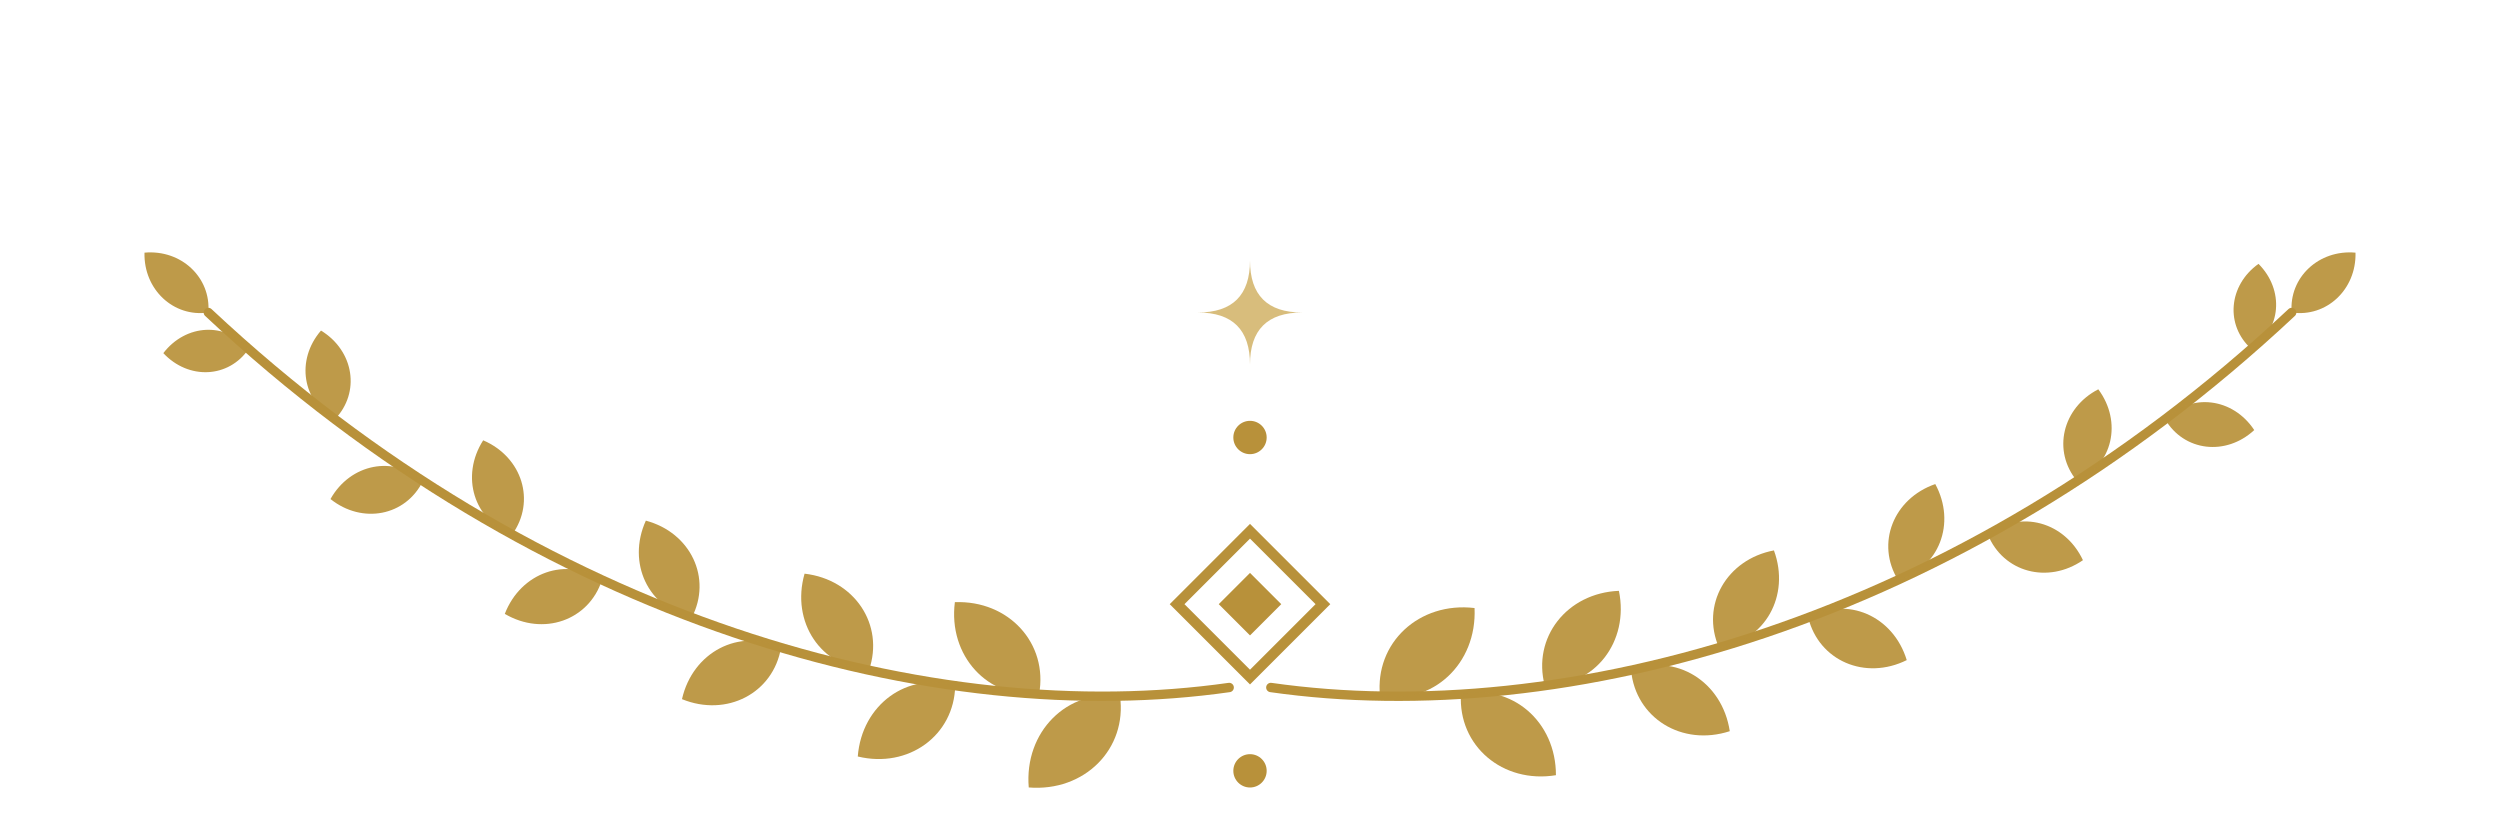
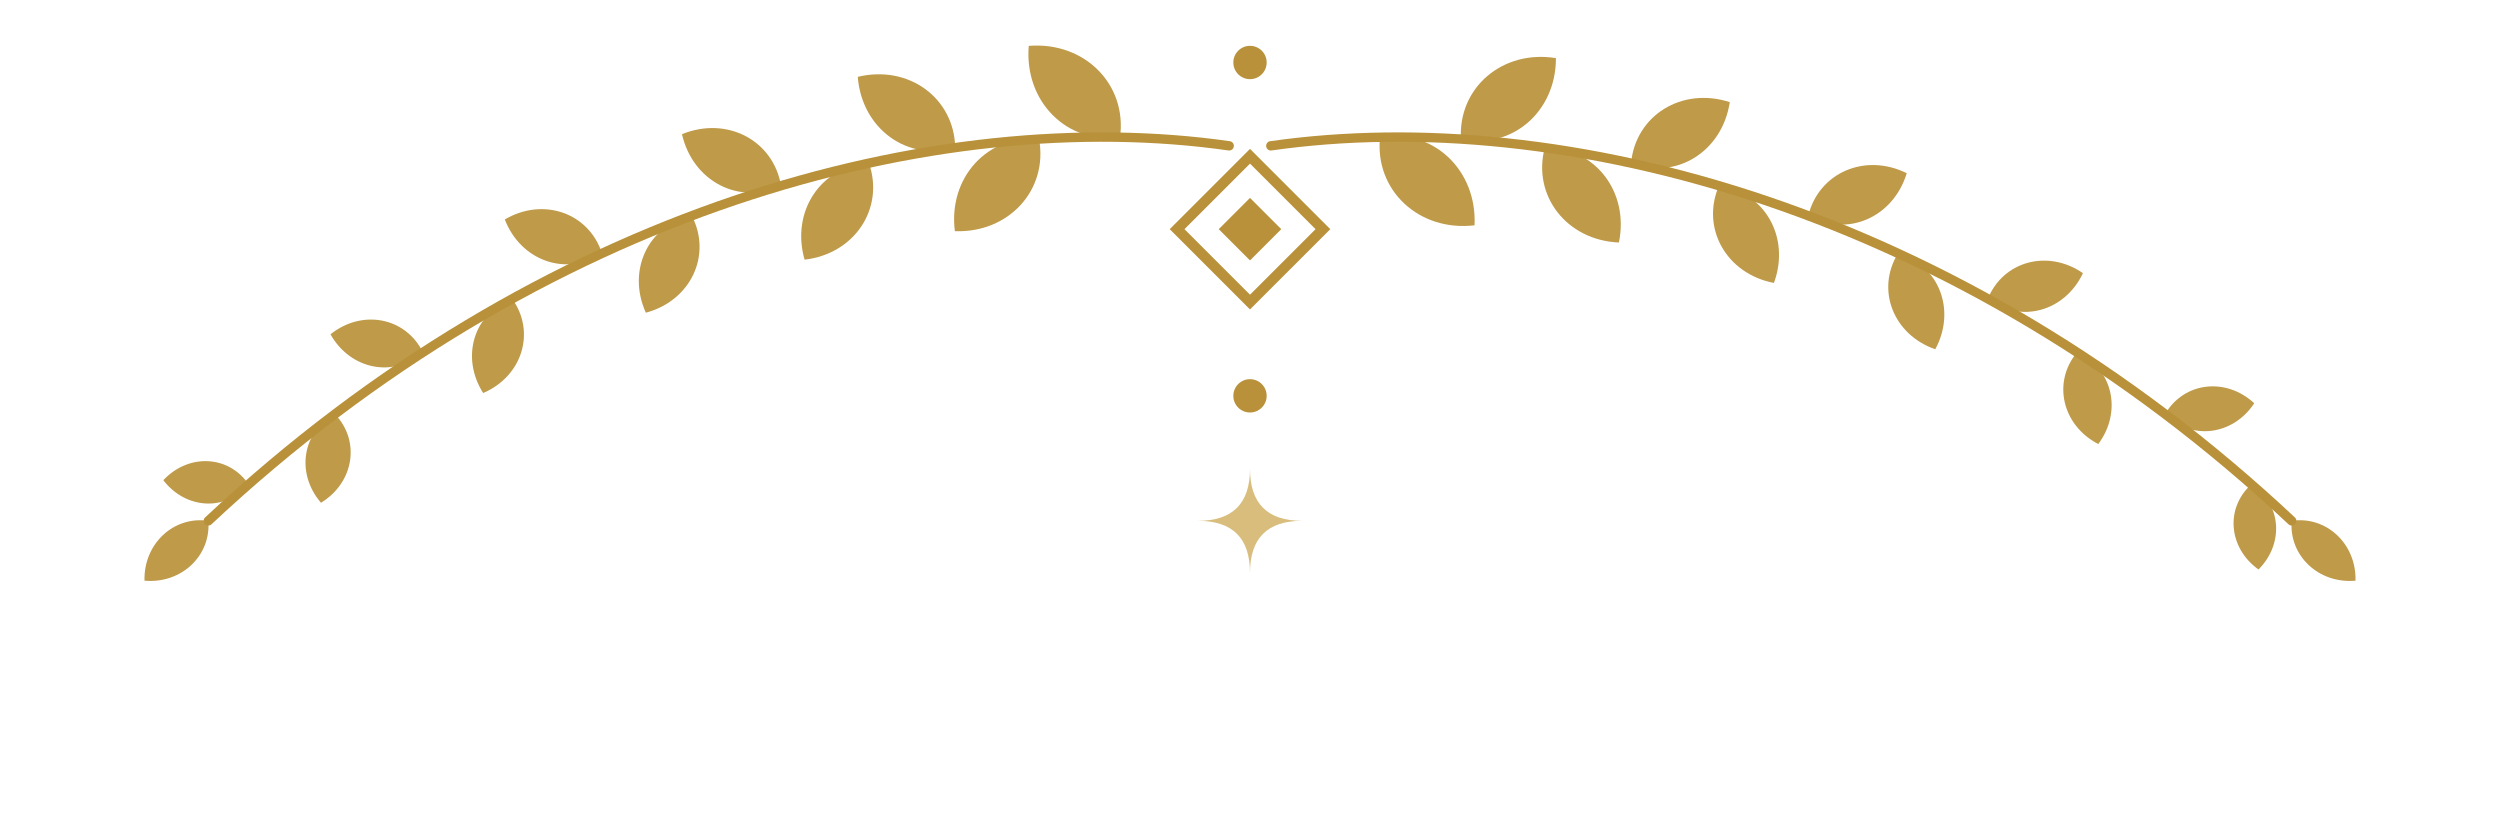
<svg xmlns="http://www.w3.org/2000/svg" viewBox="0 0 240 80" width="240" height="80">
-   <path d="M118,66 C90,70 52,60 20,30" fill="none" stroke="#B8913A" stroke-width="0.9" stroke-linecap="round" />
-   <g transform="translate(107.52 66.82) rotate(134.95)">
-     <path d="M0 0C3.1 -4.09 8.93 -4.09 12.4 0C8.93 4.09 3.1 4.09 0 0Z" fill="#B8913A" opacity="0.92" />
-   </g>
-   <g transform="translate(99.75 66.65) rotate(-132.43)">
-     <path d="M0 0C3 -3.95 8.63 -3.95 11.98 0C8.63 3.95 3 3.95 0 0Z" fill="#B8913A" opacity="0.92" />
-   </g>
-   <g transform="translate(91.7 65.83) rotate(-215.99)">
-     <path d="M0 0C2.89 -3.81 8.32 -3.81 11.56 0C8.32 3.81 2.89 3.81 0 0Z" fill="#B8913A" opacity="0.92" />
-   </g>
-   <g transform="translate(83.42 64.34) rotate(-123.7)">
-     <path d="M0 0C2.79 -3.68 8.02 -3.68 11.14 0C8.02 3.68 2.79 3.68 0 0Z" fill="#B8913A" opacity="0.92" />
-   </g>
-   <g transform="translate(74.98 62.17) rotate(-207.49)">
-     <path d="M0 0C2.68 -3.54 7.72 -3.54 10.72 0C7.72 3.54 2.68 3.54 0 0Z" fill="#B8913A" opacity="0.92" />
-   </g>
-   <g transform="translate(66.41 59.29) rotate(-115.34)">
-     <path d="M0 0C2.58 -3.4 7.42 -3.4 10.3 0C7.42 3.4 2.58 3.4 0 0Z" fill="#B8913A" opacity="0.92" />
-   </g>
-   <g transform="translate(57.79 55.68) rotate(-199.22)">
-     <path d="M0 0C2.47 -3.26 7.11 -3.26 9.88 0C7.11 3.26 2.47 3.26 0 0Z" fill="#B8913A" opacity="0.92" />
-   </g>
-   <g transform="translate(49.17 51.31) rotate(-107.12)">
-     <path d="M0 0C2.37 -3.12 6.81 -3.12 9.46 0C6.81 3.12 2.37 3.12 0 0Z" fill="#B8913A" opacity="0.92" />
-   </g>
-   <g transform="translate(40.6 46.18) rotate(-191.02)">
-     <path d="M0 0C2.26 -2.98 6.51 -2.98 9.04 0C6.51 2.98 2.26 2.98 0 0Z" fill="#B8913A" opacity="0.92" />
-   </g>
-   <g transform="translate(32.15 40.25) rotate(-98.91)">
-     <path d="M0 0C2.16 -2.84 6.21 -2.84 8.62 0C6.21 2.84 2.16 2.84 0 0Z" fill="#B8913A" opacity="0.92" />
-   </g>
-   <g transform="translate(23.87 33.5) rotate(-182.8)">
-     <path d="M0 0C2.05 -2.71 5.9 -2.71 8.2 0C5.9 2.71 2.05 2.71 0 0Z" fill="#B8913A" opacity="0.92" />
-   </g>
-   <g transform="translate(20 30) rotate(-136.85)">
-     <path d="M0 0C2.1 -2.64 6.05 -2.64 8.4 0C6.05 2.64 2.1 2.64 0 0Z" fill="#B8913A" opacity="0.92" />
-   </g>
-   <path d="M122,66 C150,70 188,60 220,30" fill="none" stroke="#B8913A" stroke-width="0.9" stroke-linecap="round" />
-   <g transform="translate(132.48 66.82) rotate(-42.95)">
-     <path d="M0 0C3.1 -4.09 8.93 -4.09 12.4 0C8.93 4.09 3.1 4.09 0 0Z" fill="#B8913A" opacity="0.92" />
-   </g>
-   <g transform="translate(140.25 66.65) rotate(40.43)">
-     <path d="M0 0C3 -3.95 8.63 -3.95 11.98 0C8.63 3.95 3 3.95 0 0Z" fill="#B8913A" opacity="0.92" />
-   </g>
-   <g transform="translate(148.3 65.83) rotate(-52.01)">
-     <path d="M0 0C2.89 -3.81 8.32 -3.81 11.56 0C8.32 3.81 2.89 3.81 0 0Z" fill="#B8913A" opacity="0.92" />
-   </g>
-   <g transform="translate(156.58 64.34) rotate(31.7)">
-     <path d="M0 0C2.79 -3.68 8.02 -3.68 11.14 0C8.02 3.68 2.79 3.68 0 0Z" fill="#B8913A" opacity="0.92" />
-   </g>
-   <g transform="translate(165.02 62.17) rotate(-60.51)">
-     <path d="M0 0C2.68 -3.54 7.72 -3.54 10.72 0C7.72 3.54 2.68 3.54 0 0Z" fill="#B8913A" opacity="0.92" />
-   </g>
-   <g transform="translate(173.59 59.29) rotate(23.34)">
-     <path d="M0 0C2.58 -3.4 7.42 -3.4 10.3 0C7.42 3.4 2.58 3.4 0 0Z" fill="#B8913A" opacity="0.92" />
-   </g>
-   <g transform="translate(182.21 55.68) rotate(-68.78)">
-     <path d="M0 0C2.47 -3.26 7.11 -3.26 9.88 0C7.11 3.26 2.47 3.26 0 0Z" fill="#B8913A" opacity="0.92" />
-   </g>
-   <g transform="translate(190.83 51.31) rotate(15.12)">
-     <path d="M0 0C2.37 -3.12 6.81 -3.12 9.46 0C6.81 3.12 2.37 3.12 0 0Z" fill="#B8913A" opacity="0.92" />
-   </g>
-   <g transform="translate(199.4 46.18) rotate(-76.98)">
-     <path d="M0 0C2.26 -2.98 6.51 -2.98 9.04 0C6.51 2.98 2.26 2.98 0 0Z" fill="#B8913A" opacity="0.92" />
-   </g>
-   <g transform="translate(207.85 40.25) rotate(6.91)">
-     <path d="M0 0C2.16 -2.84 6.21 -2.84 8.62 0C6.21 2.84 2.16 2.84 0 0Z" fill="#B8913A" opacity="0.92" />
-   </g>
-   <g transform="translate(216.13 33.5) rotate(-85.2)">
-     <path d="M0 0C2.05 -2.71 5.9 -2.71 8.2 0C5.9 2.71 2.05 2.71 0 0Z" fill="#B8913A" opacity="0.92" />
-   </g>
-   <g transform="translate(220 30) rotate(-43.15)">
-     <path d="M0 0C2.1 -2.64 6.05 -2.64 8.4 0C6.05 2.64 2.1 2.64 0 0Z" fill="#B8913A" opacity="0.92" />
-   </g>
-   <path d="M120 51L127 58L120 65L113 58Z" fill="none" stroke="#B8913A" stroke-width="1" />
-   <path d="M120 55L123 58L120 61L117 58Z" fill="#B8913A" />
-   <circle cx="120" cy="42" r="1.6" fill="#B8913A" />
-   <circle cx="120" cy="74" r="1.6" fill="#B8913A" />
-   <g transform="translate(120 30)">
-     <path d="M0 -5Q0 0 5 0Q0 0 0 5Q0 0 -5 0Q0 0 0 -5Z" fill="#D8BD7C" />
+   <g transform="matrix(1 0 0 -1 0 80)">
+     <path d="M118,66 C90,70 52,60 20,30" fill="none" stroke="#B8913A" stroke-width="0.9" stroke-linecap="round" />
+     <g transform="translate(107.52 66.82) rotate(134.95)">
+       <path d="M0 0C3.1 -4.09 8.93 -4.09 12.4 0C8.93 4.09 3.1 4.09 0 0Z" fill="#B8913A" opacity="0.92" />
+     </g>
+     <g transform="translate(99.75 66.65) rotate(-132.43)">
+       <path d="M0 0C3 -3.95 8.63 -3.95 11.98 0C8.63 3.95 3 3.95 0 0Z" fill="#B8913A" opacity="0.92" />
+     </g>
+     <g transform="translate(91.7 65.83) rotate(-215.99)">
+       <path d="M0 0C2.89 -3.81 8.32 -3.81 11.56 0C8.32 3.81 2.89 3.81 0 0Z" fill="#B8913A" opacity="0.92" />
+     </g>
+     <g transform="translate(83.42 64.34) rotate(-123.7)">
+       <path d="M0 0C2.79 -3.68 8.02 -3.68 11.14 0C8.02 3.68 2.79 3.68 0 0Z" fill="#B8913A" opacity="0.92" />
+     </g>
+     <g transform="translate(74.98 62.17) rotate(-207.49)">
+       <path d="M0 0C2.68 -3.54 7.72 -3.54 10.72 0C7.72 3.54 2.68 3.54 0 0Z" fill="#B8913A" opacity="0.92" />
+     </g>
+     <g transform="translate(66.41 59.29) rotate(-115.34)">
+       <path d="M0 0C2.58 -3.4 7.42 -3.4 10.3 0C7.42 3.4 2.58 3.4 0 0Z" fill="#B8913A" opacity="0.92" />
+     </g>
+     <g transform="translate(57.79 55.68) rotate(-199.22)">
+       <path d="M0 0C2.47 -3.26 7.11 -3.26 9.88 0C7.11 3.26 2.47 3.26 0 0Z" fill="#B8913A" opacity="0.92" />
+     </g>
+     <g transform="translate(49.17 51.31) rotate(-107.12)">
+       <path d="M0 0C2.37 -3.12 6.81 -3.12 9.46 0C6.81 3.12 2.37 3.12 0 0Z" fill="#B8913A" opacity="0.92" />
+     </g>
+     <g transform="translate(40.6 46.18) rotate(-191.02)">
+       <path d="M0 0C2.26 -2.98 6.51 -2.98 9.04 0C6.51 2.98 2.26 2.98 0 0Z" fill="#B8913A" opacity="0.92" />
+     </g>
+     <g transform="translate(32.15 40.25) rotate(-98.91)">
+       <path d="M0 0C2.16 -2.84 6.21 -2.84 8.62 0C6.21 2.84 2.16 2.84 0 0Z" fill="#B8913A" opacity="0.92" />
+     </g>
+     <g transform="translate(23.87 33.5) rotate(-182.8)">
+       <path d="M0 0C2.05 -2.71 5.9 -2.71 8.2 0C5.9 2.71 2.05 2.71 0 0Z" fill="#B8913A" opacity="0.92" />
+     </g>
+     <g transform="translate(20 30) rotate(-136.85)">
+       <path d="M0 0C2.1 -2.64 6.05 -2.64 8.4 0C6.05 2.64 2.1 2.64 0 0Z" fill="#B8913A" opacity="0.92" />
+     </g>
+     <path d="M122,66 C150,70 188,60 220,30" fill="none" stroke="#B8913A" stroke-width="0.9" stroke-linecap="round" />
+     <g transform="translate(132.48 66.82) rotate(-42.95)">
+       <path d="M0 0C3.1 -4.09 8.93 -4.09 12.4 0C8.93 4.09 3.1 4.09 0 0Z" fill="#B8913A" opacity="0.92" />
+     </g>
+     <g transform="translate(140.25 66.65) rotate(40.43)">
+       <path d="M0 0C3 -3.95 8.63 -3.95 11.98 0C8.63 3.95 3 3.95 0 0Z" fill="#B8913A" opacity="0.92" />
+     </g>
+     <g transform="translate(148.3 65.83) rotate(-52.01)">
+       <path d="M0 0C2.89 -3.81 8.32 -3.81 11.56 0C8.32 3.81 2.89 3.81 0 0Z" fill="#B8913A" opacity="0.92" />
+     </g>
+     <g transform="translate(156.58 64.34) rotate(31.7)">
+       <path d="M0 0C2.79 -3.68 8.02 -3.68 11.14 0C8.02 3.68 2.79 3.68 0 0Z" fill="#B8913A" opacity="0.92" />
+     </g>
+     <g transform="translate(165.02 62.17) rotate(-60.51)">
+       <path d="M0 0C2.68 -3.54 7.72 -3.54 10.72 0C7.72 3.54 2.68 3.54 0 0Z" fill="#B8913A" opacity="0.92" />
+     </g>
+     <g transform="translate(173.59 59.29) rotate(23.34)">
+       <path d="M0 0C2.58 -3.4 7.42 -3.4 10.3 0C7.42 3.4 2.58 3.4 0 0Z" fill="#B8913A" opacity="0.92" />
+     </g>
+     <g transform="translate(182.21 55.68) rotate(-68.78)">
+       <path d="M0 0C2.47 -3.26 7.11 -3.26 9.88 0C7.11 3.26 2.47 3.26 0 0Z" fill="#B8913A" opacity="0.92" />
+     </g>
+     <g transform="translate(190.83 51.31) rotate(15.12)">
+       <path d="M0 0C2.37 -3.12 6.81 -3.12 9.46 0C6.81 3.12 2.37 3.12 0 0Z" fill="#B8913A" opacity="0.92" />
+     </g>
+     <g transform="translate(199.4 46.18) rotate(-76.98)">
+       <path d="M0 0C2.26 -2.98 6.51 -2.98 9.04 0C6.51 2.98 2.26 2.98 0 0Z" fill="#B8913A" opacity="0.92" />
+     </g>
+     <g transform="translate(207.85 40.25) rotate(6.91)">
+       <path d="M0 0C2.16 -2.84 6.21 -2.84 8.62 0C6.21 2.84 2.16 2.84 0 0Z" fill="#B8913A" opacity="0.92" />
+     </g>
+     <g transform="translate(216.13 33.5) rotate(-85.2)">
+       <path d="M0 0C2.05 -2.71 5.9 -2.71 8.2 0C5.9 2.71 2.05 2.71 0 0Z" fill="#B8913A" opacity="0.92" />
+     </g>
+     <g transform="translate(220 30) rotate(-43.15)">
+       <path d="M0 0C2.1 -2.64 6.05 -2.64 8.4 0C6.05 2.64 2.1 2.64 0 0Z" fill="#B8913A" opacity="0.92" />
+     </g>
+     <path d="M120 51L127 58L120 65L113 58Z" fill="none" stroke="#B8913A" stroke-width="1" />
+     <path d="M120 55L123 58L120 61L117 58Z" fill="#B8913A" />
+     <circle cx="120" cy="42" r="1.6" fill="#B8913A" />
+     <circle cx="120" cy="74" r="1.6" fill="#B8913A" />
+     <g transform="translate(120 30)">
+       <path d="M0 -5Q0 0 5 0Q0 0 0 5Q0 0 -5 0Q0 0 0 -5Z" fill="#D8BD7C" />
+     </g>
  </g>
</svg>
